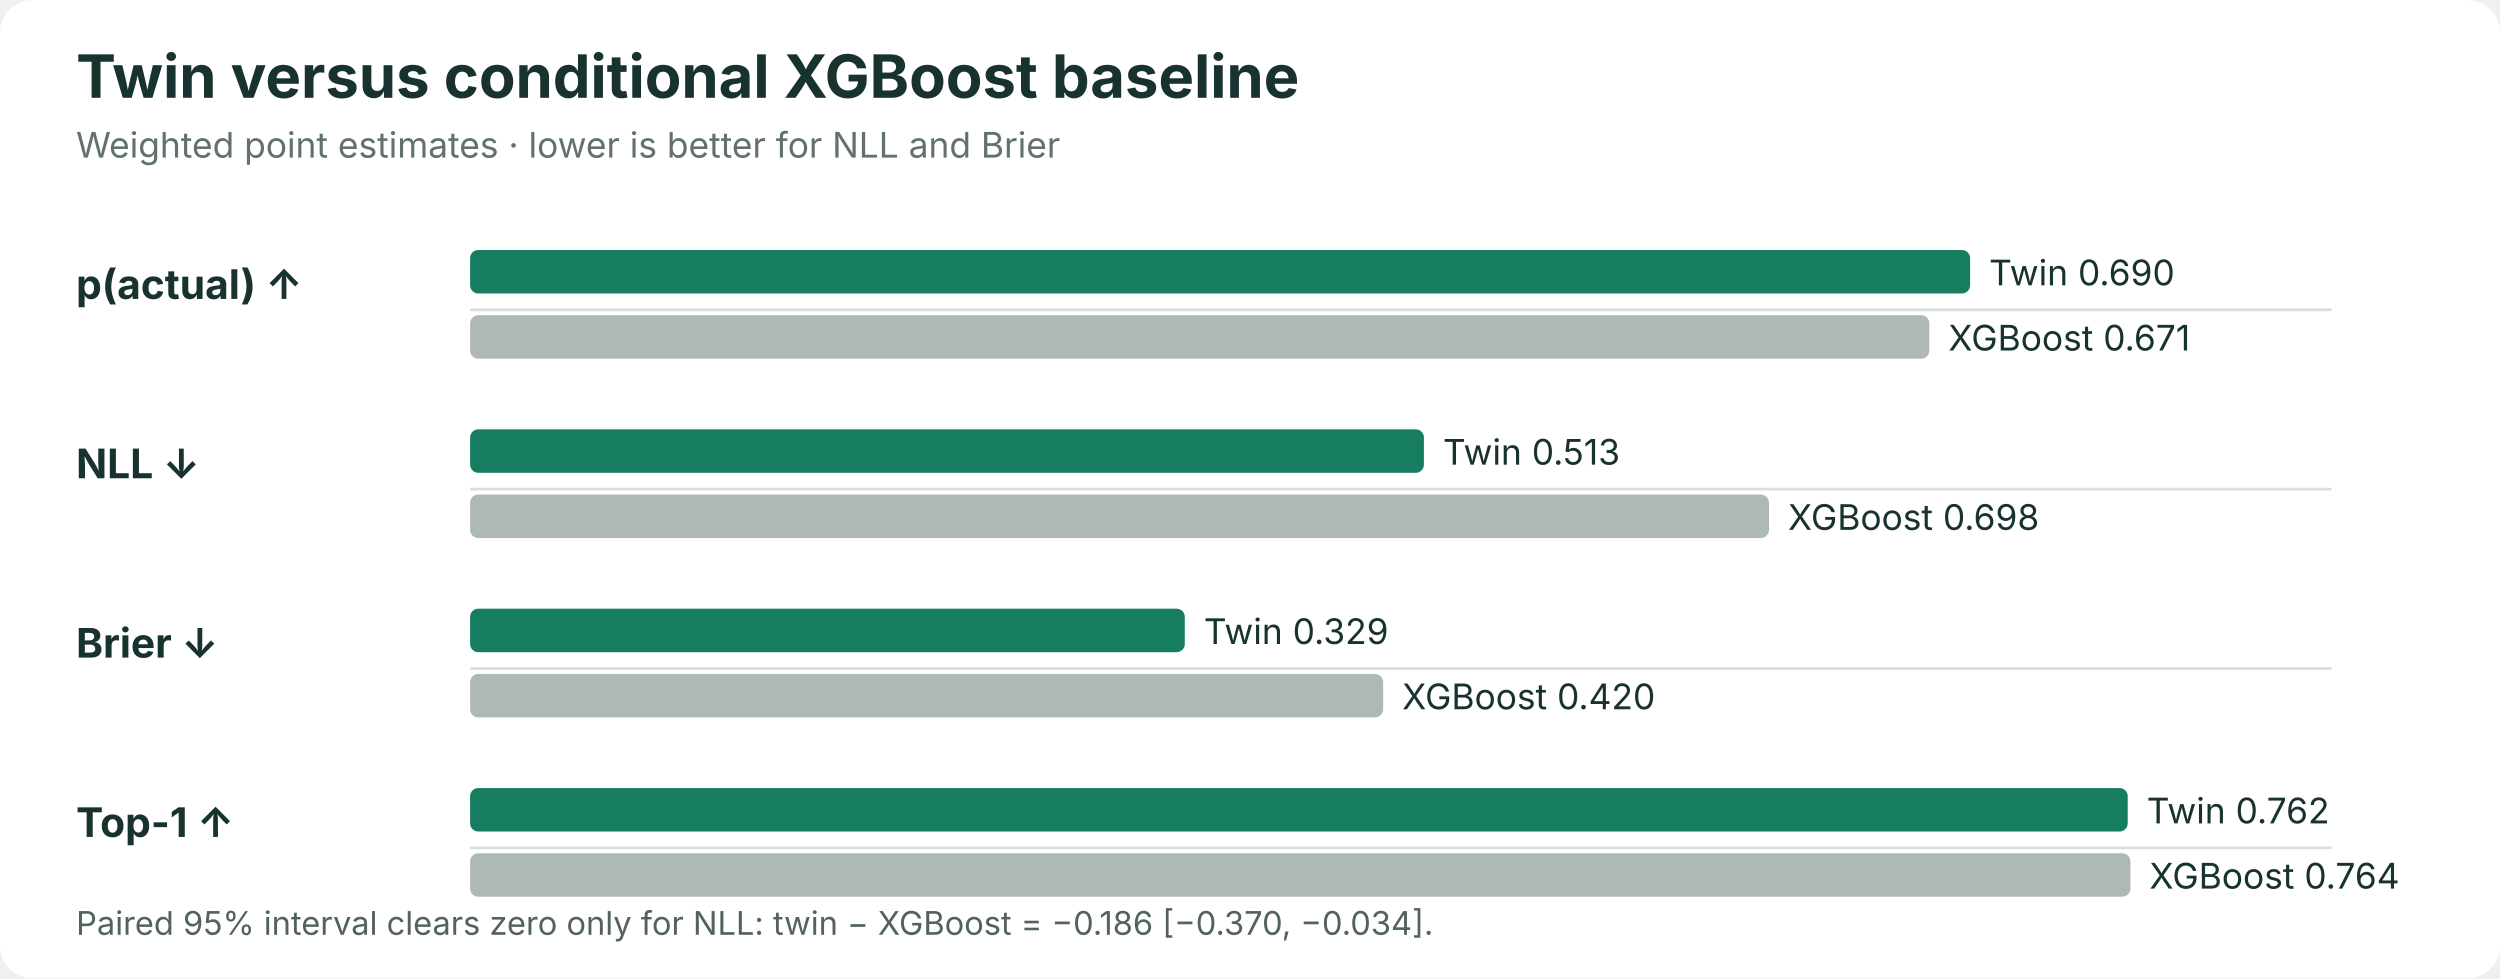
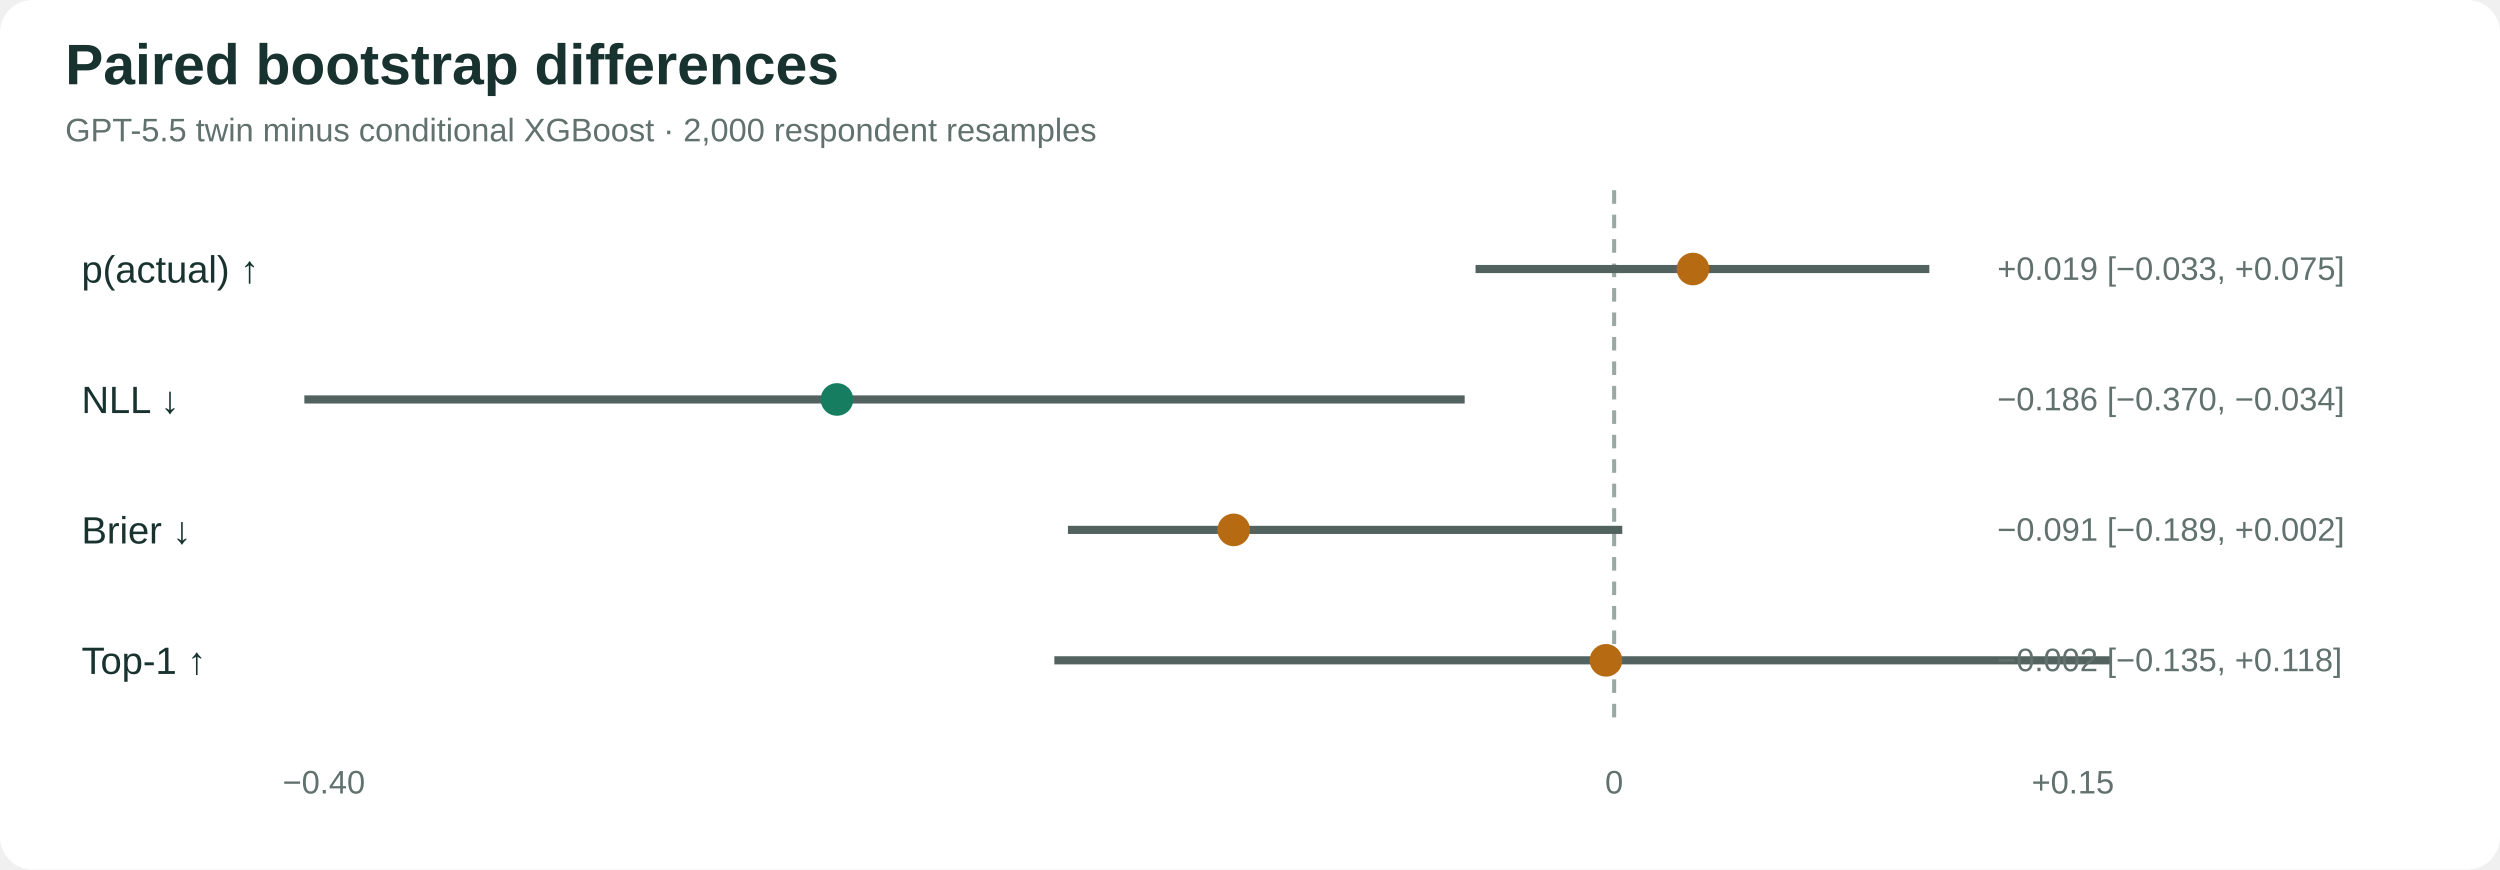
- <svg xmlns="http://www.w3.org/2000/svg" width="920" height="360" viewBox="0 0 920 360" role="img" aria-labelledby="title desc">
-   <style>text{font-family:Inter,Arial,sans-serif;fill:#18332f}.title{font-size:22px;font-weight:700}.sub{font-size:13px;fill:#61716e}.label{font-size:15px;font-weight:650}.value{font-size:13px}.twin{fill:#167d61}.base{fill:#aeb9b6}.axis{stroke:#d7dfdd;stroke-width:1}.note{font-size:12px;fill:#52625f}</style>
-   <rect width="920" height="360" fill="#fff" rx="12" />
-   <text class="title" x="28" y="36">Twin versus conditional XGBoost baseline</text>
-   <text class="sub" x="28" y="58">Weighted point estimates · lower is better for NLL and Brier</text>
-   <g transform="translate(28 92)">
-     <text class="label" x="0" y="18">p(actual) ↑</text>
-     <line class="axis" x1="145" y1="22" x2="830" y2="22" />
-     <rect class="twin" x="145" y="0" width="552" height="16" rx="3" />
-     <text class="value" x="704" y="13">Twin 0.690</text>
-     <rect class="base" x="145" y="24" width="537" height="16" rx="3" />
-     <text class="value" x="689" y="37">XGBoost 0.671</text>
-     <text class="label" x="0" y="84">NLL ↓</text>
-     <line class="axis" x1="145" y1="88" x2="830" y2="88" />
-     <rect class="twin" x="145" y="66" width="351" height="16" rx="3" />
-     <text class="value" x="503" y="79">Twin 0.513</text>
-     <rect class="base" x="145" y="90" width="478" height="16" rx="3" />
-     <text class="value" x="630" y="103">XGBoost 0.698</text>
-     <text class="label" x="0" y="150">Brier ↓</text>
-     <line class="axis" x1="145" y1="154" x2="830" y2="154" />
-     <rect class="twin" x="145" y="132" width="263" height="16" rx="3" />
-     <text class="value" x="415" y="145">Twin 0.329</text>
-     <rect class="base" x="145" y="156" width="336" height="16" rx="3" />
-     <text class="value" x="488" y="169">XGBoost 0.420</text>
-     <text class="label" x="0" y="216">Top-1 ↑</text>
-     <line class="axis" x1="145" y1="220" x2="830" y2="220" />
-     <rect class="twin" x="145" y="198" width="610" height="16" rx="3" />
-     <text class="value" x="762" y="211">Twin 0.762</text>
-     <rect class="base" x="145" y="222" width="611" height="16" rx="3" />
-     <text class="value" x="763" y="235">XGBoost 0.764</text>
-   </g>
-   <text class="note" x="28" y="344">Paired 95% interval clears zero only for NLL: twin − XGBoost = −0.186 [−0.370, −0.034].</text>
+ <svg xmlns="http://www.w3.org/2000/svg" width="920" height="320" viewBox="0 0 920 320" role="img">
+   <style>text{font-family:Arial,sans-serif;fill:#18332f}.title{font-size:21px;font-weight:700}.sub{font-size:12px;fill:#61716e}.label{font-size:14px}.ci{stroke:#52625f;stroke-width:3}.zero{stroke:#9aa8a4;stroke-width:1.5;stroke-dasharray:5 4}.win{fill:#167d61}.other{fill:#b66b13}</style>
+   <rect width="920" height="320" fill="#fff" rx="12" />
+   <text class="title" x="24" y="31">Paired bootstrap differences</text>
+   <text class="sub" x="24" y="52">GPT-5.5 twin minus conditional XGBoost · 2,000 respondent resamples</text>
+   <line class="zero" x1="594" y1="70" x2="594" y2="265" />
+   <text class="label" x="30" y="104">p(actual) ↑</text>
+   <line class="ci" x1="543" y1="99" x2="710" y2="99" />
+   <circle class="other" cx="623" cy="99" r="6" />
+   <text class="sub" x="735" y="103">+0.019 [−0.033, +0.075]</text>
+   <text class="label" x="30" y="152">NLL ↓</text>
+   <line class="ci" x1="112" y1="147" x2="539" y2="147" />
+   <circle class="win" cx="308" cy="147" r="6" />
+   <text class="sub" x="735" y="151">−0.186 [−0.370, −0.034]</text>
+   <text class="label" x="30" y="200">Brier ↓</text>
+   <line class="ci" x1="393" y1="195" x2="597" y2="195" />
+   <circle class="other" cx="454" cy="195" r="6" />
+   <text class="sub" x="735" y="199">−0.091 [−0.189, +0.002]</text>
+   <text class="label" x="30" y="248">Top-1 ↑</text>
+   <line class="ci" x1="388" y1="243" x2="777" y2="243" />
+   <circle class="other" cx="591" cy="243" r="6" />
+   <text class="sub" x="735" y="247">−0.002 [−0.135, +0.118]</text>
+   <text class="sub" x="104" y="292">−0.40</text>
+   <text class="sub" x="594" y="292" text-anchor="middle">0</text>
+   <text class="sub" x="778" y="292" text-anchor="end">+0.15</text>
</svg>
